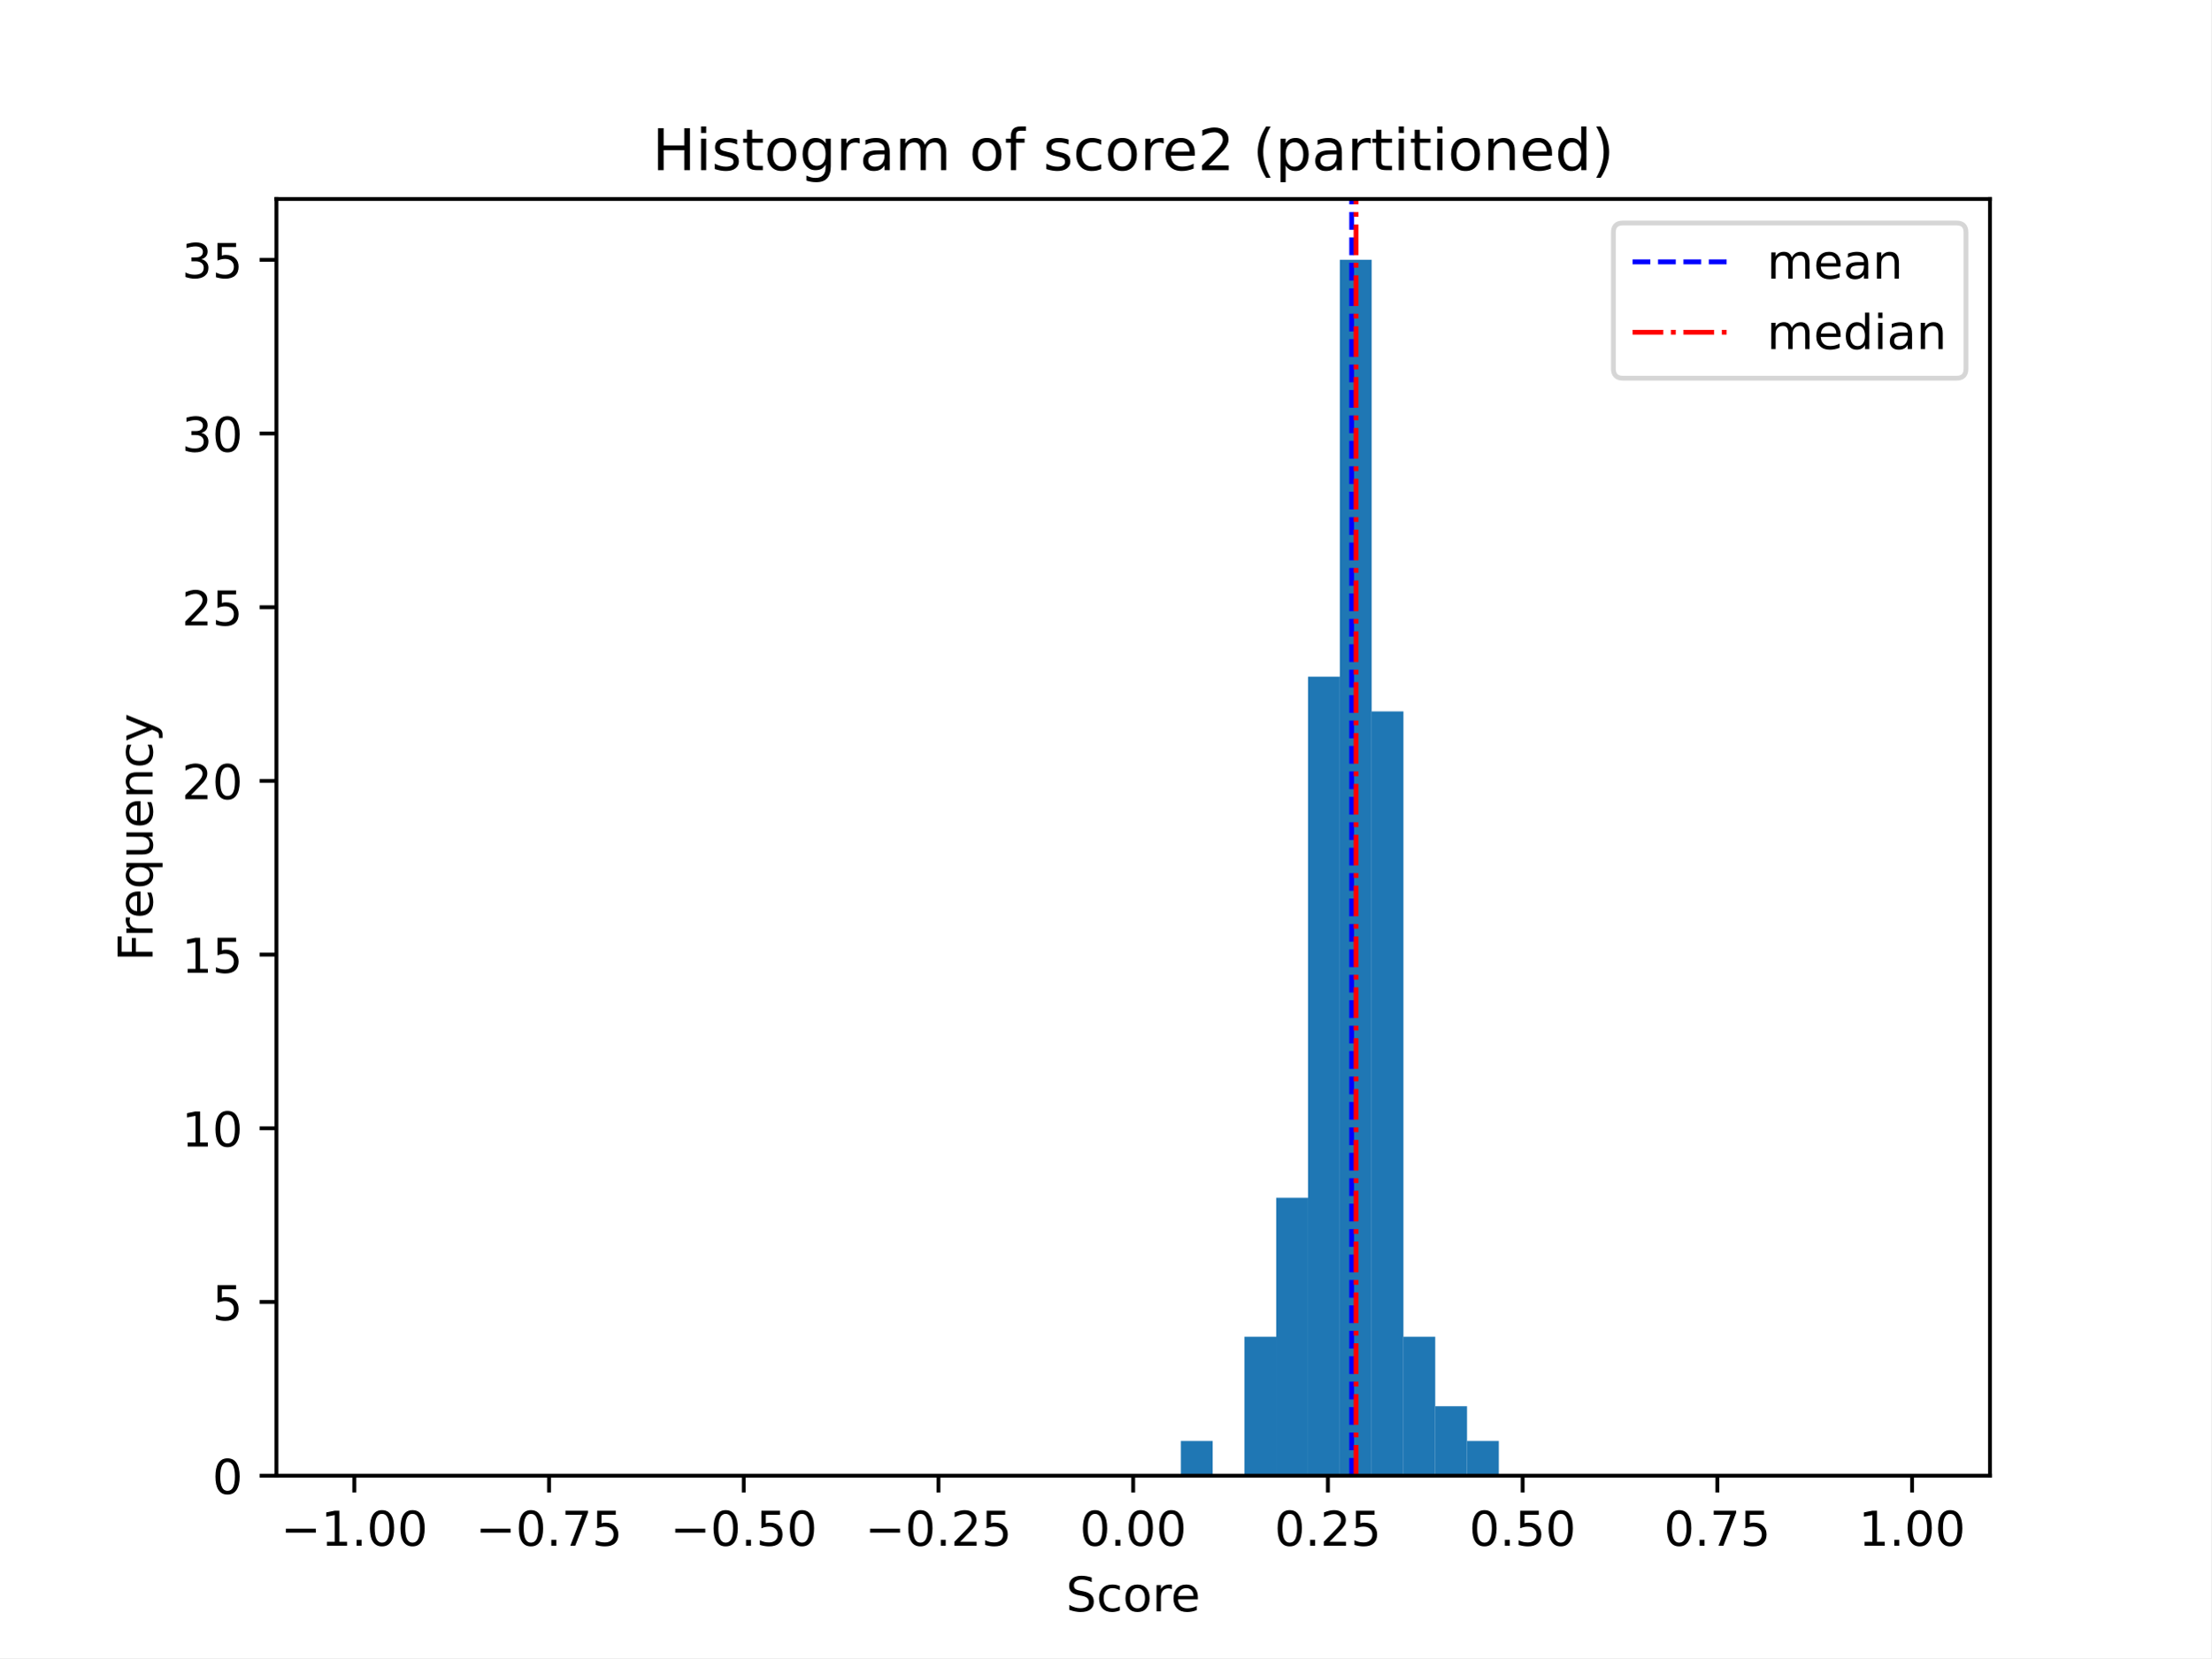
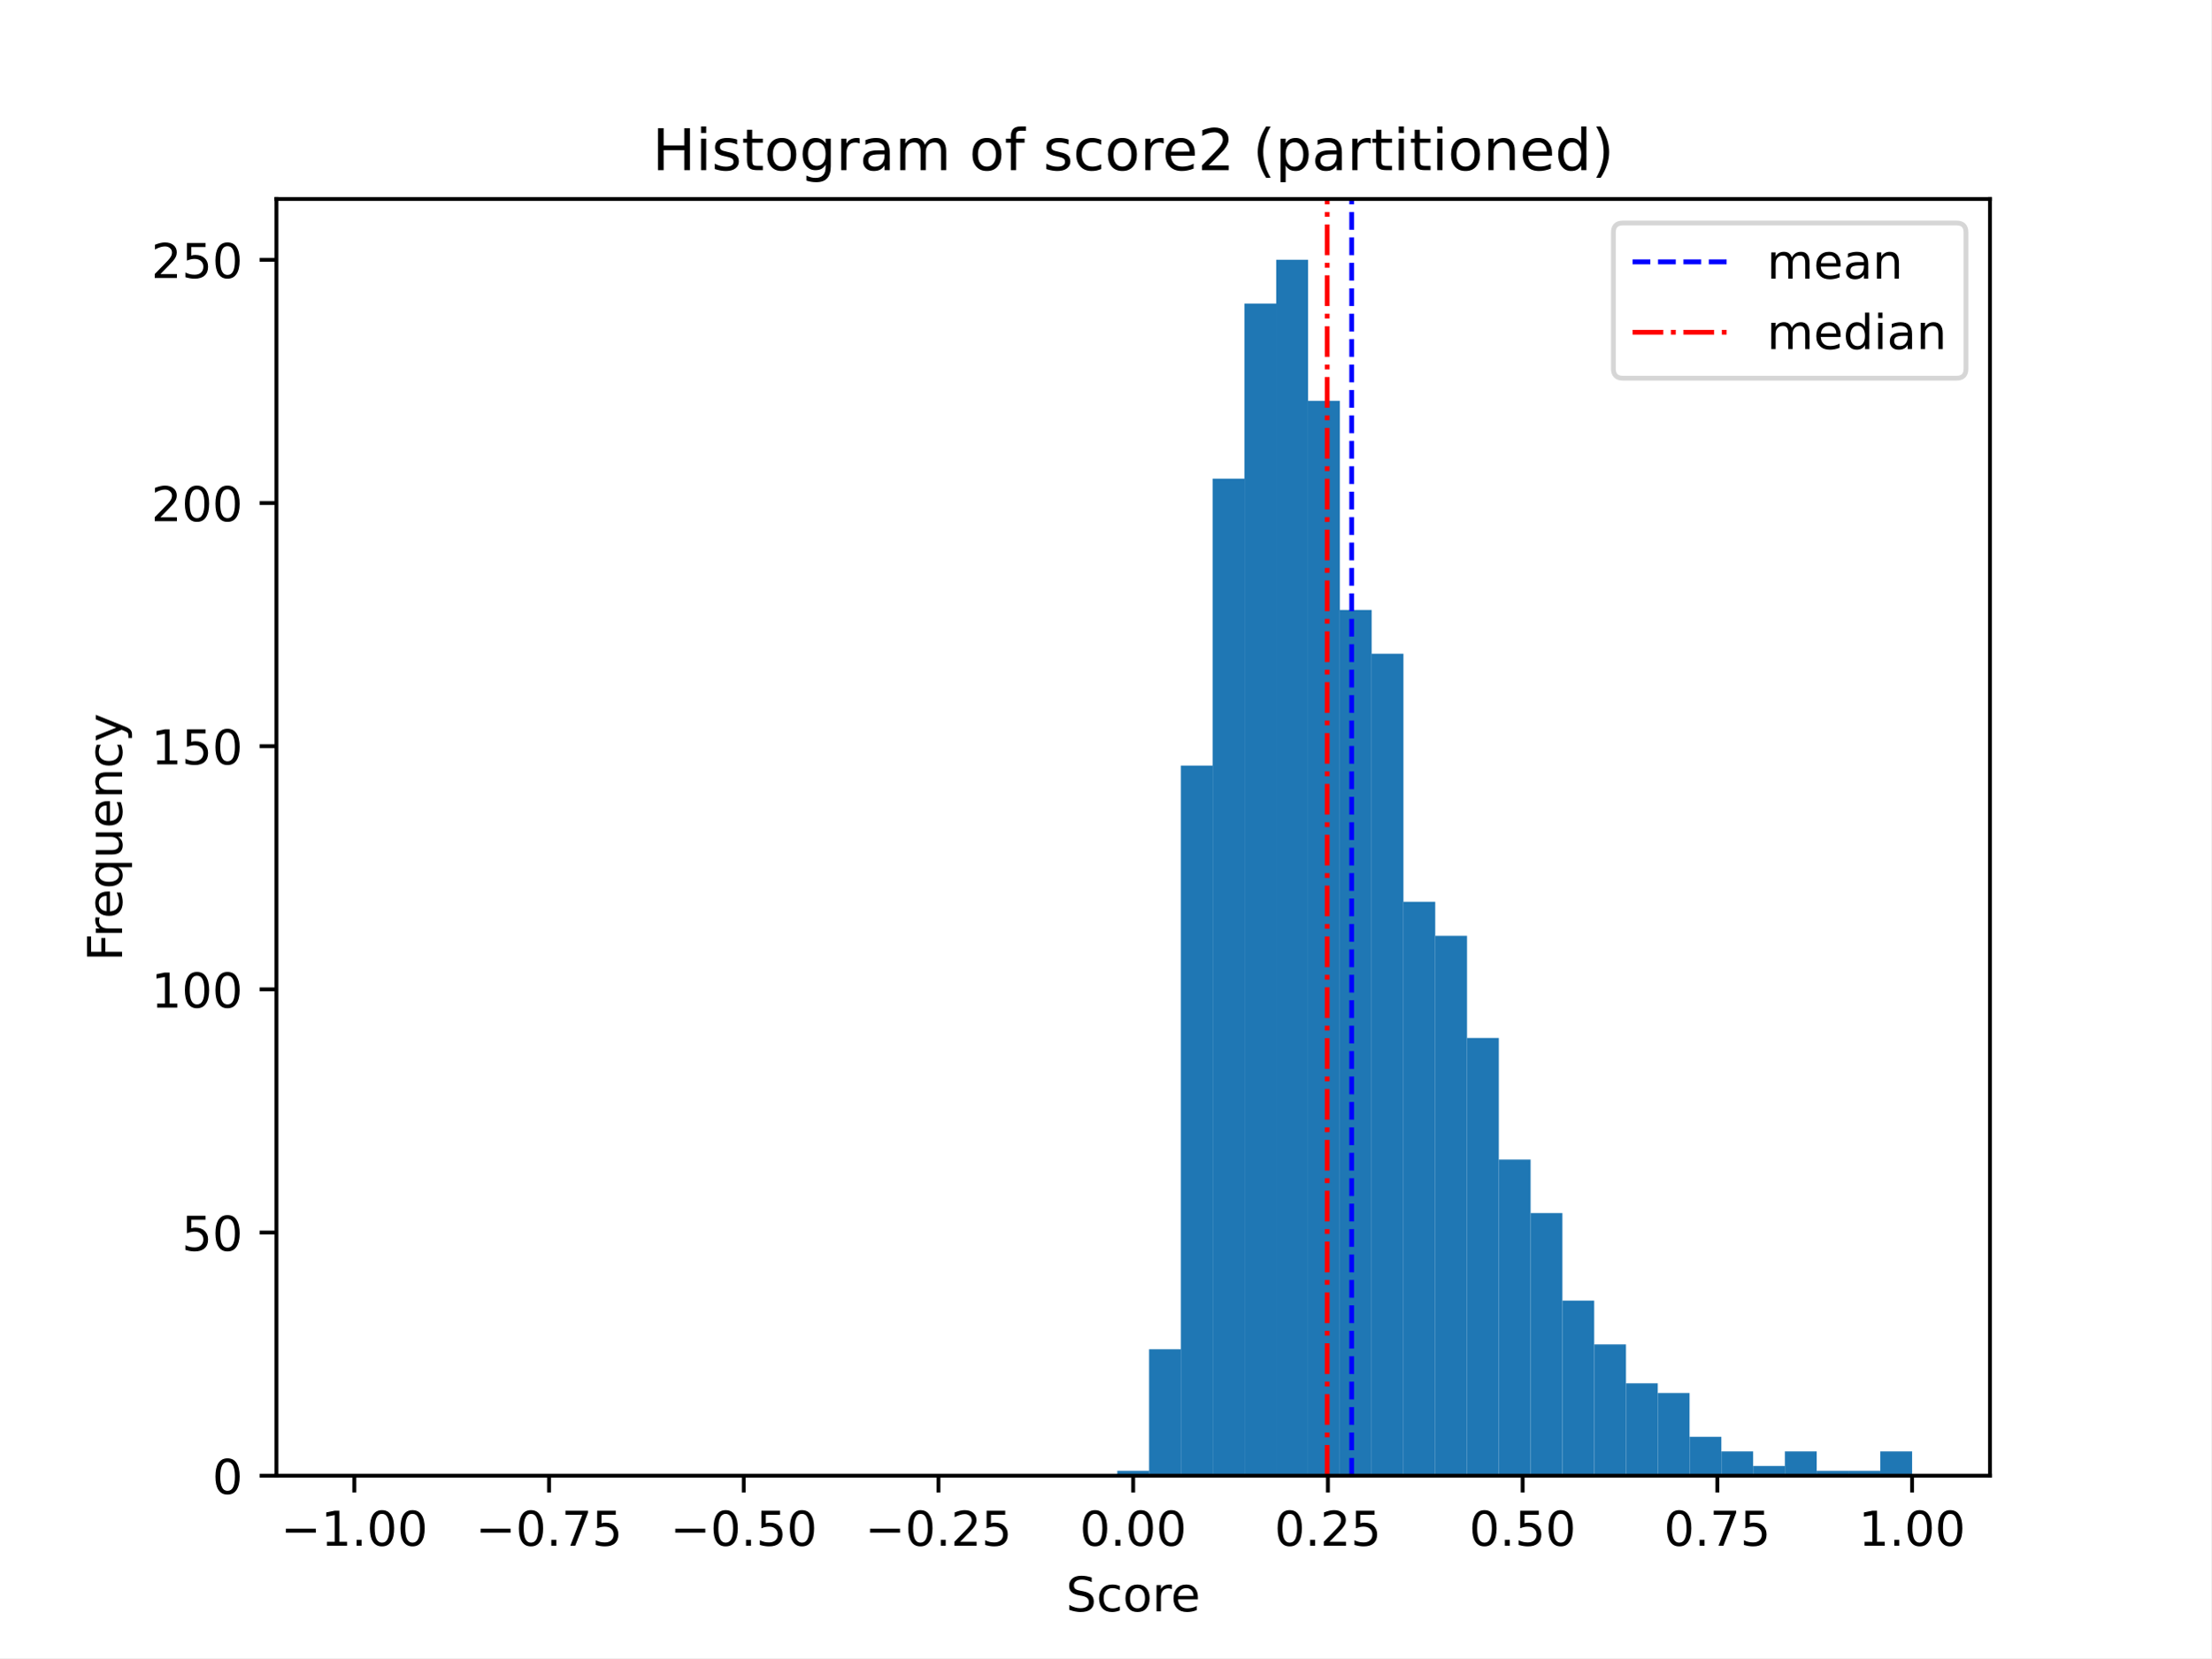
<svg xmlns="http://www.w3.org/2000/svg" xmlns:xlink="http://www.w3.org/1999/xlink" height="345.6pt" version="1.1" viewBox="0 0 460.8 345.6" width="460.8pt">
  <defs>
    <style type="text/css">
*{stroke-linecap:butt;stroke-linejoin:round;}
  </style>
  </defs>
  <g id="figure_1">
    <g id="patch_1">
      <path d="M 0 345.6  L 460.8 345.6  L 460.8 0  L 0 0  z " style="fill:#ffffff;" />
    </g>
    <g id="axes_1">
      <g id="patch_2">
        <path d="M 57.6 307.584  L 414.72 307.584  L 414.72 41.472  L 57.6 41.472  z " style="fill:#ffffff;" />
      </g>
      <g id="patch_3">
-         <path clip-path="url(#pf9abac2c7f)" d="M 73.833 307.584  L 80.458 307.584  L 80.458 307.584  L 73.833 307.584  z " style="fill:#1f77b4;" />
+         <path clip-path="url(#p7c12c05e5c)" d="M 73.833 307.584  L 80.458 307.584  L 80.458 307.584  L 73.833 307.584  z " style="fill:#1f77b4;" />
      </g>
      <g id="patch_4">
-         <path clip-path="url(#pf9abac2c7f)" d="M 80.458 307.584  L 87.084 307.584  L 87.084 307.584  L 80.458 307.584  z " style="fill:#1f77b4;" />
+         <path clip-path="url(#p7c12c05e5c)" d="M 80.458 307.584  L 87.084 307.584  L 87.084 307.584  L 80.458 307.584  z " style="fill:#1f77b4;" />
      </g>
      <g id="patch_5">
-         <path clip-path="url(#pf9abac2c7f)" d="M 87.084 307.584  L 93.71 307.584  L 93.71 307.584  L 87.084 307.584  z " style="fill:#1f77b4;" />
+         <path clip-path="url(#p7c12c05e5c)" d="M 87.084 307.584  L 93.71 307.584  L 93.71 307.584  L 87.084 307.584  z " style="fill:#1f77b4;" />
      </g>
      <g id="patch_6">
-         <path clip-path="url(#pf9abac2c7f)" d="M 93.71 307.584  L 100.335 307.584  L 100.335 307.584  L 93.71 307.584  z " style="fill:#1f77b4;" />
+         <path clip-path="url(#p7c12c05e5c)" d="M 93.71 307.584  L 100.335 307.584  L 100.335 307.584  L 93.71 307.584  z " style="fill:#1f77b4;" />
      </g>
      <g id="patch_7">
-         <path clip-path="url(#pf9abac2c7f)" d="M 100.335 307.584  L 106.961 307.584  L 106.961 307.584  L 100.335 307.584  z " style="fill:#1f77b4;" />
+         <path clip-path="url(#p7c12c05e5c)" d="M 100.335 307.584  L 106.961 307.584  L 106.961 307.584  L 100.335 307.584  z " style="fill:#1f77b4;" />
      </g>
      <g id="patch_8">
-         <path clip-path="url(#pf9abac2c7f)" d="M 106.961 307.584  L 113.586 307.584  L 113.586 307.584  L 106.961 307.584  z " style="fill:#1f77b4;" />
+         <path clip-path="url(#p7c12c05e5c)" d="M 106.961 307.584  L 113.586 307.584  L 113.586 307.584  L 106.961 307.584  z " style="fill:#1f77b4;" />
      </g>
      <g id="patch_9">
-         <path clip-path="url(#pf9abac2c7f)" d="M 113.586 307.584  L 120.212 307.584  L 120.212 307.584  L 113.586 307.584  z " style="fill:#1f77b4;" />
+         <path clip-path="url(#p7c12c05e5c)" d="M 113.586 307.584  L 120.212 307.584  L 120.212 307.584  L 113.586 307.584  z " style="fill:#1f77b4;" />
      </g>
      <g id="patch_10">
-         <path clip-path="url(#pf9abac2c7f)" d="M 120.212 307.584  L 126.838 307.584  L 126.838 307.584  L 120.212 307.584  z " style="fill:#1f77b4;" />
+         <path clip-path="url(#p7c12c05e5c)" d="M 120.212 307.584  L 126.838 307.584  L 126.838 307.584  L 120.212 307.584  z " style="fill:#1f77b4;" />
      </g>
      <g id="patch_11">
-         <path clip-path="url(#pf9abac2c7f)" d="M 126.838 307.584  L 133.463 307.584  L 133.463 307.584  L 126.838 307.584  z " style="fill:#1f77b4;" />
+         <path clip-path="url(#p7c12c05e5c)" d="M 126.838 307.584  L 133.463 307.584  L 133.463 307.584  L 126.838 307.584  z " style="fill:#1f77b4;" />
      </g>
      <g id="patch_12">
-         <path clip-path="url(#pf9abac2c7f)" d="M 133.463 307.584  L 140.089 307.584  L 140.089 307.584  L 133.463 307.584  z " style="fill:#1f77b4;" />
+         <path clip-path="url(#p7c12c05e5c)" d="M 133.463 307.584  L 140.089 307.584  L 140.089 307.584  L 133.463 307.584  z " style="fill:#1f77b4;" />
      </g>
      <g id="patch_13">
-         <path clip-path="url(#pf9abac2c7f)" d="M 140.089 307.584  L 146.714 307.584  L 146.714 307.584  L 140.089 307.584  z " style="fill:#1f77b4;" />
+         <path clip-path="url(#p7c12c05e5c)" d="M 140.089 307.584  L 146.714 307.584  L 146.714 307.584  L 140.089 307.584  z " style="fill:#1f77b4;" />
      </g>
      <g id="patch_14">
-         <path clip-path="url(#pf9abac2c7f)" d="M 146.714 307.584  L 153.34 307.584  L 153.34 307.584  L 146.714 307.584  z " style="fill:#1f77b4;" />
+         <path clip-path="url(#p7c12c05e5c)" d="M 146.714 307.584  L 153.34 307.584  L 153.34 307.584  L 146.714 307.584  z " style="fill:#1f77b4;" />
      </g>
      <g id="patch_15">
-         <path clip-path="url(#pf9abac2c7f)" d="M 153.34 307.584  L 159.966 307.584  L 159.966 307.584  L 153.34 307.584  z " style="fill:#1f77b4;" />
+         <path clip-path="url(#p7c12c05e5c)" d="M 153.34 307.584  L 159.966 307.584  L 159.966 307.584  L 153.34 307.584  z " style="fill:#1f77b4;" />
      </g>
      <g id="patch_16">
-         <path clip-path="url(#pf9abac2c7f)" d="M 159.966 307.584  L 166.591 307.584  L 166.591 307.584  L 159.966 307.584  z " style="fill:#1f77b4;" />
+         <path clip-path="url(#p7c12c05e5c)" d="M 159.966 307.584  L 166.591 307.584  L 166.591 307.584  L 159.966 307.584  z " style="fill:#1f77b4;" />
      </g>
      <g id="patch_17">
-         <path clip-path="url(#pf9abac2c7f)" d="M 166.591 307.584  L 173.217 307.584  L 173.217 307.584  L 166.591 307.584  z " style="fill:#1f77b4;" />
+         <path clip-path="url(#p7c12c05e5c)" d="M 166.591 307.584  L 173.217 307.584  L 173.217 307.584  L 166.591 307.584  z " style="fill:#1f77b4;" />
      </g>
      <g id="patch_18">
-         <path clip-path="url(#pf9abac2c7f)" d="M 173.217 307.584  L 179.842 307.584  L 179.842 307.584  L 173.217 307.584  z " style="fill:#1f77b4;" />
+         <path clip-path="url(#p7c12c05e5c)" d="M 173.217 307.584  L 179.842 307.584  L 179.842 307.584  L 173.217 307.584  z " style="fill:#1f77b4;" />
      </g>
      <g id="patch_19">
-         <path clip-path="url(#pf9abac2c7f)" d="M 179.842 307.584  L 186.468 307.584  L 186.468 307.584  L 179.842 307.584  z " style="fill:#1f77b4;" />
+         <path clip-path="url(#p7c12c05e5c)" d="M 179.842 307.584  L 186.468 307.584  L 186.468 307.584  L 179.842 307.584  z " style="fill:#1f77b4;" />
      </g>
      <g id="patch_20">
-         <path clip-path="url(#pf9abac2c7f)" d="M 186.468 307.584  L 193.094 307.584  L 193.094 307.584  L 186.468 307.584  z " style="fill:#1f77b4;" />
+         <path clip-path="url(#p7c12c05e5c)" d="M 186.468 307.584  L 193.094 307.584  L 193.094 307.584  L 186.468 307.584  z " style="fill:#1f77b4;" />
      </g>
      <g id="patch_21">
-         <path clip-path="url(#pf9abac2c7f)" d="M 193.094 307.584  L 199.719 307.584  L 199.719 307.584  L 193.094 307.584  z " style="fill:#1f77b4;" />
+         <path clip-path="url(#p7c12c05e5c)" d="M 193.094 307.584  L 199.719 307.584  L 199.719 307.584  L 193.094 307.584  z " style="fill:#1f77b4;" />
      </g>
      <g id="patch_22">
-         <path clip-path="url(#pf9abac2c7f)" d="M 199.719 307.584  L 206.345 307.584  L 206.345 307.584  L 199.719 307.584  z " style="fill:#1f77b4;" />
+         <path clip-path="url(#p7c12c05e5c)" d="M 199.719 307.584  L 206.345 307.584  L 206.345 307.584  L 199.719 307.584  z " style="fill:#1f77b4;" />
      </g>
      <g id="patch_23">
-         <path clip-path="url(#pf9abac2c7f)" d="M 206.345 307.584  L 212.97 307.584  L 212.97 307.584  L 206.345 307.584  z " style="fill:#1f77b4;" />
+         <path clip-path="url(#p7c12c05e5c)" d="M 206.345 307.584  L 212.97 307.584  L 212.97 307.584  L 206.345 307.584  z " style="fill:#1f77b4;" />
      </g>
      <g id="patch_24">
-         <path clip-path="url(#pf9abac2c7f)" d="M 212.97 307.584  L 219.596 307.584  L 219.596 307.584  L 212.97 307.584  z " style="fill:#1f77b4;" />
+         <path clip-path="url(#p7c12c05e5c)" d="M 212.97 307.584  L 219.596 307.584  L 219.596 307.584  L 212.97 307.584  z " style="fill:#1f77b4;" />
      </g>
      <g id="patch_25">
-         <path clip-path="url(#pf9abac2c7f)" d="M 219.596 307.584  L 226.222 307.584  L 226.222 307.584  L 219.596 307.584  z " style="fill:#1f77b4;" />
+         <path clip-path="url(#p7c12c05e5c)" d="M 219.596 307.584  L 226.222 307.584  L 226.222 307.584  L 219.596 307.584  z " style="fill:#1f77b4;" />
      </g>
      <g id="patch_26">
-         <path clip-path="url(#pf9abac2c7f)" d="M 226.222 307.584  L 232.847 307.584  L 232.847 307.584  L 226.222 307.584  z " style="fill:#1f77b4;" />
+         <path clip-path="url(#p7c12c05e5c)" d="M 226.222 307.584  L 232.847 307.584  L 232.847 307.584  L 226.222 307.584  z " style="fill:#1f77b4;" />
      </g>
      <g id="patch_27">
-         <path clip-path="url(#pf9abac2c7f)" d="M 232.847 307.584  L 239.473 307.584  L 239.473 307.584  L 232.847 307.584  z " style="fill:#1f77b4;" />
+         <path clip-path="url(#p7c12c05e5c)" d="M 232.847 307.584  L 239.473 307.584  L 239.473 306.57  L 232.847 306.57  z " style="fill:#1f77b4;" />
      </g>
      <g id="patch_28">
-         <path clip-path="url(#pf9abac2c7f)" d="M 239.473 307.584  L 246.098 307.584  L 246.098 307.584  L 239.473 307.584  z " style="fill:#1f77b4;" />
+         <path clip-path="url(#p7c12c05e5c)" d="M 239.473 307.584  L 246.098 307.584  L 246.098 281.226  L 239.473 281.226  z " style="fill:#1f77b4;" />
      </g>
      <g id="patch_29">
-         <path clip-path="url(#pf9abac2c7f)" d="M 246.098 307.584  L 252.724 307.584  L 252.724 300.343  L 246.098 300.343  z " style="fill:#1f77b4;" />
+         <path clip-path="url(#p7c12c05e5c)" d="M 246.098 307.584  L 252.724 307.584  L 252.724 159.575  L 246.098 159.575  z " style="fill:#1f77b4;" />
      </g>
      <g id="patch_30">
-         <path clip-path="url(#pf9abac2c7f)" d="M 252.724 307.584  L 259.35 307.584  L 259.35 307.584  L 252.724 307.584  z " style="fill:#1f77b4;" />
+         <path clip-path="url(#p7c12c05e5c)" d="M 252.724 307.584  L 259.35 307.584  L 259.35 99.763  L 252.724 99.763  z " style="fill:#1f77b4;" />
      </g>
      <g id="patch_31">
-         <path clip-path="url(#pf9abac2c7f)" d="M 259.35 307.584  L 265.975 307.584  L 265.975 278.619  L 259.35 278.619  z " style="fill:#1f77b4;" />
+         <path clip-path="url(#p7c12c05e5c)" d="M 259.35 307.584  L 265.975 307.584  L 265.975 63.268  L 259.35 63.268  z " style="fill:#1f77b4;" />
      </g>
      <g id="patch_32">
-         <path clip-path="url(#pf9abac2c7f)" d="M 265.975 307.584  L 272.601 307.584  L 272.601 249.655  L 265.975 249.655  z " style="fill:#1f77b4;" />
+         <path clip-path="url(#p7c12c05e5c)" d="M 265.975 307.584  L 272.601 307.584  L 272.601 54.144  L 265.975 54.144  z " style="fill:#1f77b4;" />
      </g>
      <g id="patch_33">
-         <path clip-path="url(#pf9abac2c7f)" d="M 272.601 307.584  L 279.226 307.584  L 279.226 141.038  L 272.601 141.038  z " style="fill:#1f77b4;" />
+         <path clip-path="url(#p7c12c05e5c)" d="M 272.601 307.584  L 279.226 307.584  L 279.226 83.543  L 272.601 83.543  z " style="fill:#1f77b4;" />
      </g>
      <g id="patch_34">
-         <path clip-path="url(#pf9abac2c7f)" d="M 279.226 307.584  L 285.852 307.584  L 285.852 54.144  L 279.226 54.144  z " style="fill:#1f77b4;" />
+         <path clip-path="url(#p7c12c05e5c)" d="M 279.226 307.584  L 285.852 307.584  L 285.852 127.135  L 279.226 127.135  z " style="fill:#1f77b4;" />
      </g>
      <g id="patch_35">
-         <path clip-path="url(#pf9abac2c7f)" d="M 285.852 307.584  L 292.478 307.584  L 292.478 148.279  L 285.852 148.279  z " style="fill:#1f77b4;" />
+         <path clip-path="url(#p7c12c05e5c)" d="M 285.852 307.584  L 292.478 307.584  L 292.478 136.259  L 285.852 136.259  z " style="fill:#1f77b4;" />
      </g>
      <g id="patch_36">
-         <path clip-path="url(#pf9abac2c7f)" d="M 292.478 307.584  L 299.103 307.584  L 299.103 278.619  L 292.478 278.619  z " style="fill:#1f77b4;" />
+         <path clip-path="url(#p7c12c05e5c)" d="M 292.478 307.584  L 299.103 307.584  L 299.103 187.96  L 292.478 187.96  z " style="fill:#1f77b4;" />
      </g>
      <g id="patch_37">
-         <path clip-path="url(#pf9abac2c7f)" d="M 299.103 307.584  L 305.729 307.584  L 305.729 293.102  L 299.103 293.102  z " style="fill:#1f77b4;" />
+         <path clip-path="url(#p7c12c05e5c)" d="M 299.103 307.584  L 305.729 307.584  L 305.729 195.057  L 299.103 195.057  z " style="fill:#1f77b4;" />
      </g>
      <g id="patch_38">
-         <path clip-path="url(#pf9abac2c7f)" d="M 305.729 307.584  L 312.354 307.584  L 312.354 300.343  L 305.729 300.343  z " style="fill:#1f77b4;" />
+         <path clip-path="url(#p7c12c05e5c)" d="M 305.729 307.584  L 312.354 307.584  L 312.354 216.346  L 305.729 216.346  z " style="fill:#1f77b4;" />
      </g>
      <g id="patch_39">
-         <path clip-path="url(#pf9abac2c7f)" d="M 312.354 307.584  L 318.98 307.584  L 318.98 307.584  L 312.354 307.584  z " style="fill:#1f77b4;" />
+         <path clip-path="url(#p7c12c05e5c)" d="M 312.354 307.584  L 318.98 307.584  L 318.98 241.69  L 312.354 241.69  z " style="fill:#1f77b4;" />
      </g>
      <g id="patch_40">
-         <path clip-path="url(#pf9abac2c7f)" d="M 318.98 307.584  L 325.606 307.584  L 325.606 307.584  L 318.98 307.584  z " style="fill:#1f77b4;" />
+         <path clip-path="url(#p7c12c05e5c)" d="M 318.98 307.584  L 325.606 307.584  L 325.606 252.841  L 318.98 252.841  z " style="fill:#1f77b4;" />
      </g>
      <g id="patch_41">
-         <path clip-path="url(#pf9abac2c7f)" d="M 325.606 307.584  L 332.231 307.584  L 332.231 307.584  L 325.606 307.584  z " style="fill:#1f77b4;" />
+         <path clip-path="url(#p7c12c05e5c)" d="M 325.606 307.584  L 332.231 307.584  L 332.231 271.089  L 325.606 271.089  z " style="fill:#1f77b4;" />
      </g>
      <g id="patch_42">
-         <path clip-path="url(#pf9abac2c7f)" d="M 332.231 307.584  L 338.857 307.584  L 338.857 307.584  L 332.231 307.584  z " style="fill:#1f77b4;" />
+         <path clip-path="url(#p7c12c05e5c)" d="M 332.231 307.584  L 338.857 307.584  L 338.857 280.212  L 332.231 280.212  z " style="fill:#1f77b4;" />
      </g>
      <g id="patch_43">
-         <path clip-path="url(#pf9abac2c7f)" d="M 338.857 307.584  L 345.482 307.584  L 345.482 307.584  L 338.857 307.584  z " style="fill:#1f77b4;" />
+         <path clip-path="url(#p7c12c05e5c)" d="M 338.857 307.584  L 345.482 307.584  L 345.482 288.323  L 338.857 288.323  z " style="fill:#1f77b4;" />
      </g>
      <g id="patch_44">
-         <path clip-path="url(#pf9abac2c7f)" d="M 345.482 307.584  L 352.108 307.584  L 352.108 307.584  L 345.482 307.584  z " style="fill:#1f77b4;" />
+         <path clip-path="url(#p7c12c05e5c)" d="M 345.482 307.584  L 352.108 307.584  L 352.108 290.35  L 345.482 290.35  z " style="fill:#1f77b4;" />
      </g>
      <g id="patch_45">
-         <path clip-path="url(#pf9abac2c7f)" d="M 352.108 307.584  L 358.734 307.584  L 358.734 307.584  L 352.108 307.584  z " style="fill:#1f77b4;" />
+         <path clip-path="url(#p7c12c05e5c)" d="M 352.108 307.584  L 358.734 307.584  L 358.734 299.474  L 352.108 299.474  z " style="fill:#1f77b4;" />
      </g>
      <g id="patch_46">
-         <path clip-path="url(#pf9abac2c7f)" d="M 358.734 307.584  L 365.359 307.584  L 365.359 307.584  L 358.734 307.584  z " style="fill:#1f77b4;" />
+         <path clip-path="url(#p7c12c05e5c)" d="M 358.734 307.584  L 365.359 307.584  L 365.359 302.515  L 358.734 302.515  z " style="fill:#1f77b4;" />
      </g>
      <g id="patch_47">
-         <path clip-path="url(#pf9abac2c7f)" d="M 365.359 307.584  L 371.985 307.584  L 371.985 307.584  L 365.359 307.584  z " style="fill:#1f77b4;" />
+         <path clip-path="url(#p7c12c05e5c)" d="M 365.359 307.584  L 371.985 307.584  L 371.985 305.556  L 365.359 305.556  z " style="fill:#1f77b4;" />
      </g>
      <g id="patch_48">
-         <path clip-path="url(#pf9abac2c7f)" d="M 371.985 307.584  L 378.61 307.584  L 378.61 307.584  L 371.985 307.584  z " style="fill:#1f77b4;" />
+         <path clip-path="url(#p7c12c05e5c)" d="M 371.985 307.584  L 378.61 307.584  L 378.61 302.515  L 371.985 302.515  z " style="fill:#1f77b4;" />
      </g>
      <g id="patch_49">
-         <path clip-path="url(#pf9abac2c7f)" d="M 378.61 307.584  L 385.236 307.584  L 385.236 307.584  L 378.61 307.584  z " style="fill:#1f77b4;" />
+         <path clip-path="url(#p7c12c05e5c)" d="M 378.61 307.584  L 385.236 307.584  L 385.236 306.57  L 378.61 306.57  z " style="fill:#1f77b4;" />
      </g>
      <g id="patch_50">
-         <path clip-path="url(#pf9abac2c7f)" d="M 385.236 307.584  L 391.862 307.584  L 391.862 307.584  L 385.236 307.584  z " style="fill:#1f77b4;" />
+         <path clip-path="url(#p7c12c05e5c)" d="M 385.236 307.584  L 391.862 307.584  L 391.862 306.57  L 385.236 306.57  z " style="fill:#1f77b4;" />
      </g>
      <g id="patch_51">
-         <path clip-path="url(#pf9abac2c7f)" d="M 391.862 307.584  L 398.487 307.584  L 398.487 307.584  L 391.862 307.584  z " style="fill:#1f77b4;" />
+         <path clip-path="url(#p7c12c05e5c)" d="M 391.862 307.584  L 398.487 307.584  L 398.487 302.515  L 391.862 302.515  z " style="fill:#1f77b4;" />
      </g>
      <g id="matplotlib.axis_1">
        <g id="xtick_1">
          <g id="line2d_1">
            <defs>
-               <path d="M 0 0  L 0 3.5  " id="mc092b6d731" style="stroke:#000000;stroke-width:0.8;" />
+               <path d="M 0 0  L 0 3.5  " id="mff8c05e5a8" style="stroke:#000000;stroke-width:0.8;" />
            </defs>
            <g>
-               <use style="stroke:#000000;stroke-width:0.8;" x="73.833" xlink:href="#mc092b6d731" y="307.584" />
+               <use style="stroke:#000000;stroke-width:0.8;" x="73.833" xlink:href="#mff8c05e5a8" y="307.584" />
            </g>
          </g>
          <g id="text_1">
            <text style="font-family:DejaVu Sans;font-size:10px;font-style:normal;font-weight:normal;text-anchor:middle;" transform="rotate(-0, 73.83273, 322.1824)" x="73.833" y="322.182">−1.00</text>
          </g>
        </g>
        <g id="xtick_2">
          <g id="line2d_2">
            <g>
-               <use style="stroke:#000000;stroke-width:0.8;" x="114.415" xlink:href="#mc092b6d731" y="307.584" />
+               <use style="stroke:#000000;stroke-width:0.8;" x="114.415" xlink:href="#mff8c05e5a8" y="307.584" />
            </g>
          </g>
          <g id="text_2">
            <text style="font-family:DejaVu Sans;font-size:10px;font-style:normal;font-weight:normal;text-anchor:middle;" transform="rotate(-0, 114.4145, 322.1824)" x="114.415" y="322.182">−0.75</text>
          </g>
        </g>
        <g id="xtick_3">
          <g id="line2d_3">
            <g>
-               <use style="stroke:#000000;stroke-width:0.8;" x="154.996" xlink:href="#mc092b6d731" y="307.584" />
+               <use style="stroke:#000000;stroke-width:0.8;" x="154.996" xlink:href="#mff8c05e5a8" y="307.584" />
            </g>
          </g>
          <g id="text_3">
            <text style="font-family:DejaVu Sans;font-size:10px;font-style:normal;font-weight:normal;text-anchor:middle;" transform="rotate(-0, 154.9964, 322.1824)" x="154.996" y="322.182">−0.50</text>
          </g>
        </g>
        <g id="xtick_4">
          <g id="line2d_4">
            <g>
-               <use style="stroke:#000000;stroke-width:0.8;" x="195.578" xlink:href="#mc092b6d731" y="307.584" />
+               <use style="stroke:#000000;stroke-width:0.8;" x="195.578" xlink:href="#mff8c05e5a8" y="307.584" />
            </g>
          </g>
          <g id="text_4">
            <text style="font-family:DejaVu Sans;font-size:10px;font-style:normal;font-weight:normal;text-anchor:middle;" transform="rotate(-0, 195.5782, 322.1824)" x="195.578" y="322.182">−0.25</text>
          </g>
        </g>
        <g id="xtick_5">
          <g id="line2d_5">
            <g>
-               <use style="stroke:#000000;stroke-width:0.8;" x="236.16" xlink:href="#mc092b6d731" y="307.584" />
+               <use style="stroke:#000000;stroke-width:0.8;" x="236.16" xlink:href="#mff8c05e5a8" y="307.584" />
            </g>
          </g>
          <g id="text_5">
            <text style="font-family:DejaVu Sans;font-size:10px;font-style:normal;font-weight:normal;text-anchor:middle;" transform="rotate(-0, 236.16, 322.1824)" x="236.16" y="322.182">0.00</text>
          </g>
        </g>
        <g id="xtick_6">
          <g id="line2d_6">
            <g>
-               <use style="stroke:#000000;stroke-width:0.8;" x="276.742" xlink:href="#mc092b6d731" y="307.584" />
+               <use style="stroke:#000000;stroke-width:0.8;" x="276.742" xlink:href="#mff8c05e5a8" y="307.584" />
            </g>
          </g>
          <g id="text_6">
            <text style="font-family:DejaVu Sans;font-size:10px;font-style:normal;font-weight:normal;text-anchor:middle;" transform="rotate(-0, 276.7418, 322.1824)" x="276.742" y="322.182">0.25</text>
          </g>
        </g>
        <g id="xtick_7">
          <g id="line2d_7">
            <g>
-               <use style="stroke:#000000;stroke-width:0.8;" x="317.324" xlink:href="#mc092b6d731" y="307.584" />
+               <use style="stroke:#000000;stroke-width:0.8;" x="317.324" xlink:href="#mff8c05e5a8" y="307.584" />
            </g>
          </g>
          <g id="text_7">
            <text style="font-family:DejaVu Sans;font-size:10px;font-style:normal;font-weight:normal;text-anchor:middle;" transform="rotate(-0, 317.3236, 322.1824)" x="317.324" y="322.182">0.50</text>
          </g>
        </g>
        <g id="xtick_8">
          <g id="line2d_8">
            <g>
-               <use style="stroke:#000000;stroke-width:0.8;" x="357.905" xlink:href="#mc092b6d731" y="307.584" />
+               <use style="stroke:#000000;stroke-width:0.8;" x="357.905" xlink:href="#mff8c05e5a8" y="307.584" />
            </g>
          </g>
          <g id="text_8">
            <text style="font-family:DejaVu Sans;font-size:10px;font-style:normal;font-weight:normal;text-anchor:middle;" transform="rotate(-0, 357.9055, 322.1824)" x="357.905" y="322.182">0.75</text>
          </g>
        </g>
        <g id="xtick_9">
          <g id="line2d_9">
            <g>
-               <use style="stroke:#000000;stroke-width:0.8;" x="398.487" xlink:href="#mc092b6d731" y="307.584" />
+               <use style="stroke:#000000;stroke-width:0.8;" x="398.487" xlink:href="#mff8c05e5a8" y="307.584" />
            </g>
          </g>
          <g id="text_9">
            <text style="font-family:DejaVu Sans;font-size:10px;font-style:normal;font-weight:normal;text-anchor:middle;" transform="rotate(-0, 398.4873, 322.1824)" x="398.487" y="322.182">1.00</text>
          </g>
        </g>
        <g id="text_10">
          <text style="font-family:DejaVu Sans;font-size:10px;font-style:normal;font-weight:normal;text-anchor:middle;" transform="rotate(-0, 236.16, 335.8606)" x="236.16" y="335.861">Score</text>
        </g>
      </g>
      <g id="matplotlib.axis_2">
        <g id="ytick_1">
          <g id="line2d_10">
            <defs>
-               <path d="M 0 0  L -3.5 0  " id="m3561f67a78" style="stroke:#000000;stroke-width:0.8;" />
+               <path d="M 0 0  L -3.5 0  " id="m6b545c3371" style="stroke:#000000;stroke-width:0.8;" />
            </defs>
            <g>
-               <use style="stroke:#000000;stroke-width:0.8;" x="57.6" xlink:href="#m3561f67a78" y="307.584" />
+               <use style="stroke:#000000;stroke-width:0.8;" x="57.6" xlink:href="#m6b545c3371" y="307.584" />
            </g>
          </g>
          <g id="text_11">
            <text style="font-family:DejaVu Sans;font-size:10px;font-style:normal;font-weight:normal;text-anchor:end;" transform="rotate(-0, 50.6, 311.3832)" x="50.6" y="311.383">0</text>
          </g>
        </g>
        <g id="ytick_2">
          <g id="line2d_11">
            <g>
-               <use style="stroke:#000000;stroke-width:0.8;" x="57.6" xlink:href="#m3561f67a78" y="271.378" />
+               <use style="stroke:#000000;stroke-width:0.8;" x="57.6" xlink:href="#m6b545c3371" y="256.896" />
            </g>
          </g>
          <g id="text_12">
-             <text style="font-family:DejaVu Sans;font-size:10px;font-style:normal;font-weight:normal;text-anchor:end;" transform="rotate(-0, 50.6, 275.1775)" x="50.6" y="275.178">5</text>
+             <text style="font-family:DejaVu Sans;font-size:10px;font-style:normal;font-weight:normal;text-anchor:end;" transform="rotate(-0, 50.6, 260.6952)" x="50.6" y="260.695">50</text>
          </g>
        </g>
        <g id="ytick_3">
          <g id="line2d_12">
            <g>
-               <use style="stroke:#000000;stroke-width:0.8;" x="57.6" xlink:href="#m3561f67a78" y="235.173" />
+               <use style="stroke:#000000;stroke-width:0.8;" x="57.6" xlink:href="#m6b545c3371" y="206.208" />
            </g>
          </g>
          <g id="text_13">
-             <text style="font-family:DejaVu Sans;font-size:10px;font-style:normal;font-weight:normal;text-anchor:end;" transform="rotate(-0, 50.6, 238.9718)" x="50.6" y="238.972">10</text>
+             <text style="font-family:DejaVu Sans;font-size:10px;font-style:normal;font-weight:normal;text-anchor:end;" transform="rotate(-0, 50.6, 210.0072)" x="50.6" y="210.007">100</text>
          </g>
        </g>
        <g id="ytick_4">
          <g id="line2d_13">
            <g>
-               <use style="stroke:#000000;stroke-width:0.8;" x="57.6" xlink:href="#m3561f67a78" y="198.967" />
+               <use style="stroke:#000000;stroke-width:0.8;" x="57.6" xlink:href="#m6b545c3371" y="155.52" />
            </g>
          </g>
          <g id="text_14">
-             <text style="font-family:DejaVu Sans;font-size:10px;font-style:normal;font-weight:normal;text-anchor:end;" transform="rotate(-0, 50.6, 202.7661)" x="50.6" y="202.766">15</text>
+             <text style="font-family:DejaVu Sans;font-size:10px;font-style:normal;font-weight:normal;text-anchor:end;" transform="rotate(-0, 50.6, 159.3192)" x="50.6" y="159.319">150</text>
          </g>
        </g>
        <g id="ytick_5">
          <g id="line2d_14">
            <g>
-               <use style="stroke:#000000;stroke-width:0.8;" x="57.6" xlink:href="#m3561f67a78" y="162.761" />
+               <use style="stroke:#000000;stroke-width:0.8;" x="57.6" xlink:href="#m6b545c3371" y="104.832" />
            </g>
          </g>
          <g id="text_15">
-             <text style="font-family:DejaVu Sans;font-size:10px;font-style:normal;font-weight:normal;text-anchor:end;" transform="rotate(-0, 50.6, 166.5604)" x="50.6" y="166.56">20</text>
+             <text style="font-family:DejaVu Sans;font-size:10px;font-style:normal;font-weight:normal;text-anchor:end;" transform="rotate(-0, 50.6, 108.6312)" x="50.6" y="108.631">200</text>
          </g>
        </g>
        <g id="ytick_6">
          <g id="line2d_15">
            <g>
-               <use style="stroke:#000000;stroke-width:0.8;" x="57.6" xlink:href="#m3561f67a78" y="126.555" />
+               <use style="stroke:#000000;stroke-width:0.8;" x="57.6" xlink:href="#m6b545c3371" y="54.144" />
            </g>
          </g>
          <g id="text_16">
-             <text style="font-family:DejaVu Sans;font-size:10px;font-style:normal;font-weight:normal;text-anchor:end;" transform="rotate(-0, 50.6, 130.3546)" x="50.6" y="130.355">25</text>
-           </g>
-         </g>
-         <g id="ytick_7">
-           <g id="line2d_16">
-             <g>
-               <use style="stroke:#000000;stroke-width:0.8;" x="57.6" xlink:href="#m3561f67a78" y="90.35" />
-             </g>
-           </g>
-           <g id="text_17">
-             <text style="font-family:DejaVu Sans;font-size:10px;font-style:normal;font-weight:normal;text-anchor:end;" transform="rotate(-0, 50.6, 94.14893)" x="50.6" y="94.149">30</text>
-           </g>
-         </g>
-         <g id="ytick_8">
-           <g id="line2d_17">
-             <g>
-               <use style="stroke:#000000;stroke-width:0.8;" x="57.6" xlink:href="#m3561f67a78" y="54.144" />
-             </g>
-           </g>
-           <g id="text_18">
-             <text style="font-family:DejaVu Sans;font-size:10px;font-style:normal;font-weight:normal;text-anchor:end;" transform="rotate(-0, 50.6, 57.94322)" x="50.6" y="57.943">35</text>
-           </g>
-         </g>
-         <g id="text_19">
-           <text style="font-family:DejaVu Sans;font-size:10px;font-style:normal;font-weight:normal;text-anchor:middle;" transform="rotate(-90, 31.79531, 174.528)" x="31.795" y="174.528">Frequency</text>
-         </g>
-       </g>
-       <g id="line2d_18">
-         <path clip-path="url(#pf9abac2c7f)" d="M 281.689 307.584  L 281.689 41.472  " style="fill:none;stroke:#0000ff;stroke-dasharray:3.7,1.6;stroke-dashoffset:0;" />
-       </g>
-       <g id="line2d_19">
-         <path clip-path="url(#pf9abac2c7f)" d="M 282.6 307.584  L 282.6 41.472  " style="fill:none;stroke:#ff0000;stroke-dasharray:6.4,1.6,1,1.6;stroke-dashoffset:0;" />
+             <text style="font-family:DejaVu Sans;font-size:10px;font-style:normal;font-weight:normal;text-anchor:end;" transform="rotate(-0, 50.6, 57.94322)" x="50.6" y="57.943">250</text>
+           </g>
+         </g>
+         <g id="text_17">
+           <text style="font-family:DejaVu Sans;font-size:10px;font-style:normal;font-weight:normal;text-anchor:middle;" transform="rotate(-90, 25.43281, 174.528)" x="25.433" y="174.528">Frequency</text>
+         </g>
+       </g>
+       <g id="line2d_16">
+         <path clip-path="url(#p7c12c05e5c)" d="M 281.695 307.584  L 281.695 41.472  " style="fill:none;stroke:#0000ff;stroke-dasharray:3.7,1.6;stroke-dashoffset:0;" />
+       </g>
+       <g id="line2d_17">
+         <path clip-path="url(#p7c12c05e5c)" d="M 276.588 307.584  L 276.588 41.472  " style="fill:none;stroke:#ff0000;stroke-dasharray:6.4,1.6,1,1.6;stroke-dashoffset:0;" />
      </g>
      <g id="patch_52">
        <path d="M 57.6 307.584  L 57.6 41.472  " style="fill:none;stroke:#000000;stroke-linecap:square;stroke-linejoin:miter;stroke-width:0.8;" />
      </g>
      <g id="patch_53">
        <path d="M 414.72 307.584  L 414.72 41.472  " style="fill:none;stroke:#000000;stroke-linecap:square;stroke-linejoin:miter;stroke-width:0.8;" />
      </g>
      <g id="patch_54">
        <path d="M 57.6 307.584  L 414.72 307.584  " style="fill:none;stroke:#000000;stroke-linecap:square;stroke-linejoin:miter;stroke-width:0.8;" />
      </g>
      <g id="patch_55">
        <path d="M 57.6 41.472  L 414.72 41.472  " style="fill:none;stroke:#000000;stroke-linecap:square;stroke-linejoin:miter;stroke-width:0.8;" />
      </g>
-       <g id="text_20">
+       <g id="text_18">
        <text style="font-family:DejaVu Sans;font-size:12px;font-style:normal;font-weight:normal;text-anchor:middle;" transform="rotate(-0, 236.16, 35.472)" x="236.16" y="35.472">Histogram of score2 (partitioned)</text>
      </g>
      <g id="legend_1">
        <g id="patch_56">
          <path d="M 338.234 78.828  L 407.72 78.828  Q 409.72 78.828 409.72 76.828  L 409.72 48.472  Q 409.72 46.472 407.72 46.472  L 338.234 46.472  Q 336.234 46.472 336.234 48.472  L 336.234 76.828  Q 336.234 78.828 338.234 78.828  z " style="fill:#ffffff;opacity:0.8;stroke:#cccccc;stroke-linejoin:miter;" />
        </g>
+         <g id="line2d_18">
+           <path d="M 340.234 54.57  L 360.234 54.57  " style="fill:none;stroke:#0000ff;stroke-dasharray:3.7,1.6;stroke-dashoffset:0;" />
+         </g>
+         <g id="line2d_19" />
+         <g id="text_19">
+           <text style="font-family:DejaVu Sans;font-size:10px;font-style:normal;font-weight:normal;text-anchor:start;" transform="rotate(-0, 368.2341, 58.07044)" x="368.234" y="58.07">mean</text>
+         </g>
        <g id="line2d_20">
-           <path d="M 340.234 54.57  L 360.234 54.57  " style="fill:none;stroke:#0000ff;stroke-dasharray:3.7,1.6;stroke-dashoffset:0;" />
+           <path d="M 340.234 69.249  L 360.234 69.249  " style="fill:none;stroke:#ff0000;stroke-dasharray:6.4,1.6,1,1.6;stroke-dashoffset:0;" />
        </g>
        <g id="line2d_21" />
-         <g id="text_21">
-           <text style="font-family:DejaVu Sans;font-size:10px;font-style:normal;font-weight:normal;text-anchor:start;" transform="rotate(-0, 368.2341, 58.07044)" x="368.234" y="58.07">mean</text>
-         </g>
-         <g id="line2d_22">
-           <path d="M 340.234 69.249  L 360.234 69.249  " style="fill:none;stroke:#ff0000;stroke-dasharray:6.4,1.6,1,1.6;stroke-dashoffset:0;" />
-         </g>
-         <g id="line2d_23" />
-         <g id="text_22">
+         <g id="text_20">
          <text style="font-family:DejaVu Sans;font-size:10px;font-style:normal;font-weight:normal;text-anchor:start;" transform="rotate(-0, 368.2341, 72.74856)" x="368.234" y="72.749">median</text>
        </g>
      </g>
    </g>
  </g>
  <defs>
-     <clipPath id="pf9abac2c7f">
+     <clipPath id="p7c12c05e5c">
      <rect height="266.112" width="357.12" x="57.6" y="41.472" />
    </clipPath>
  </defs>
</svg>
